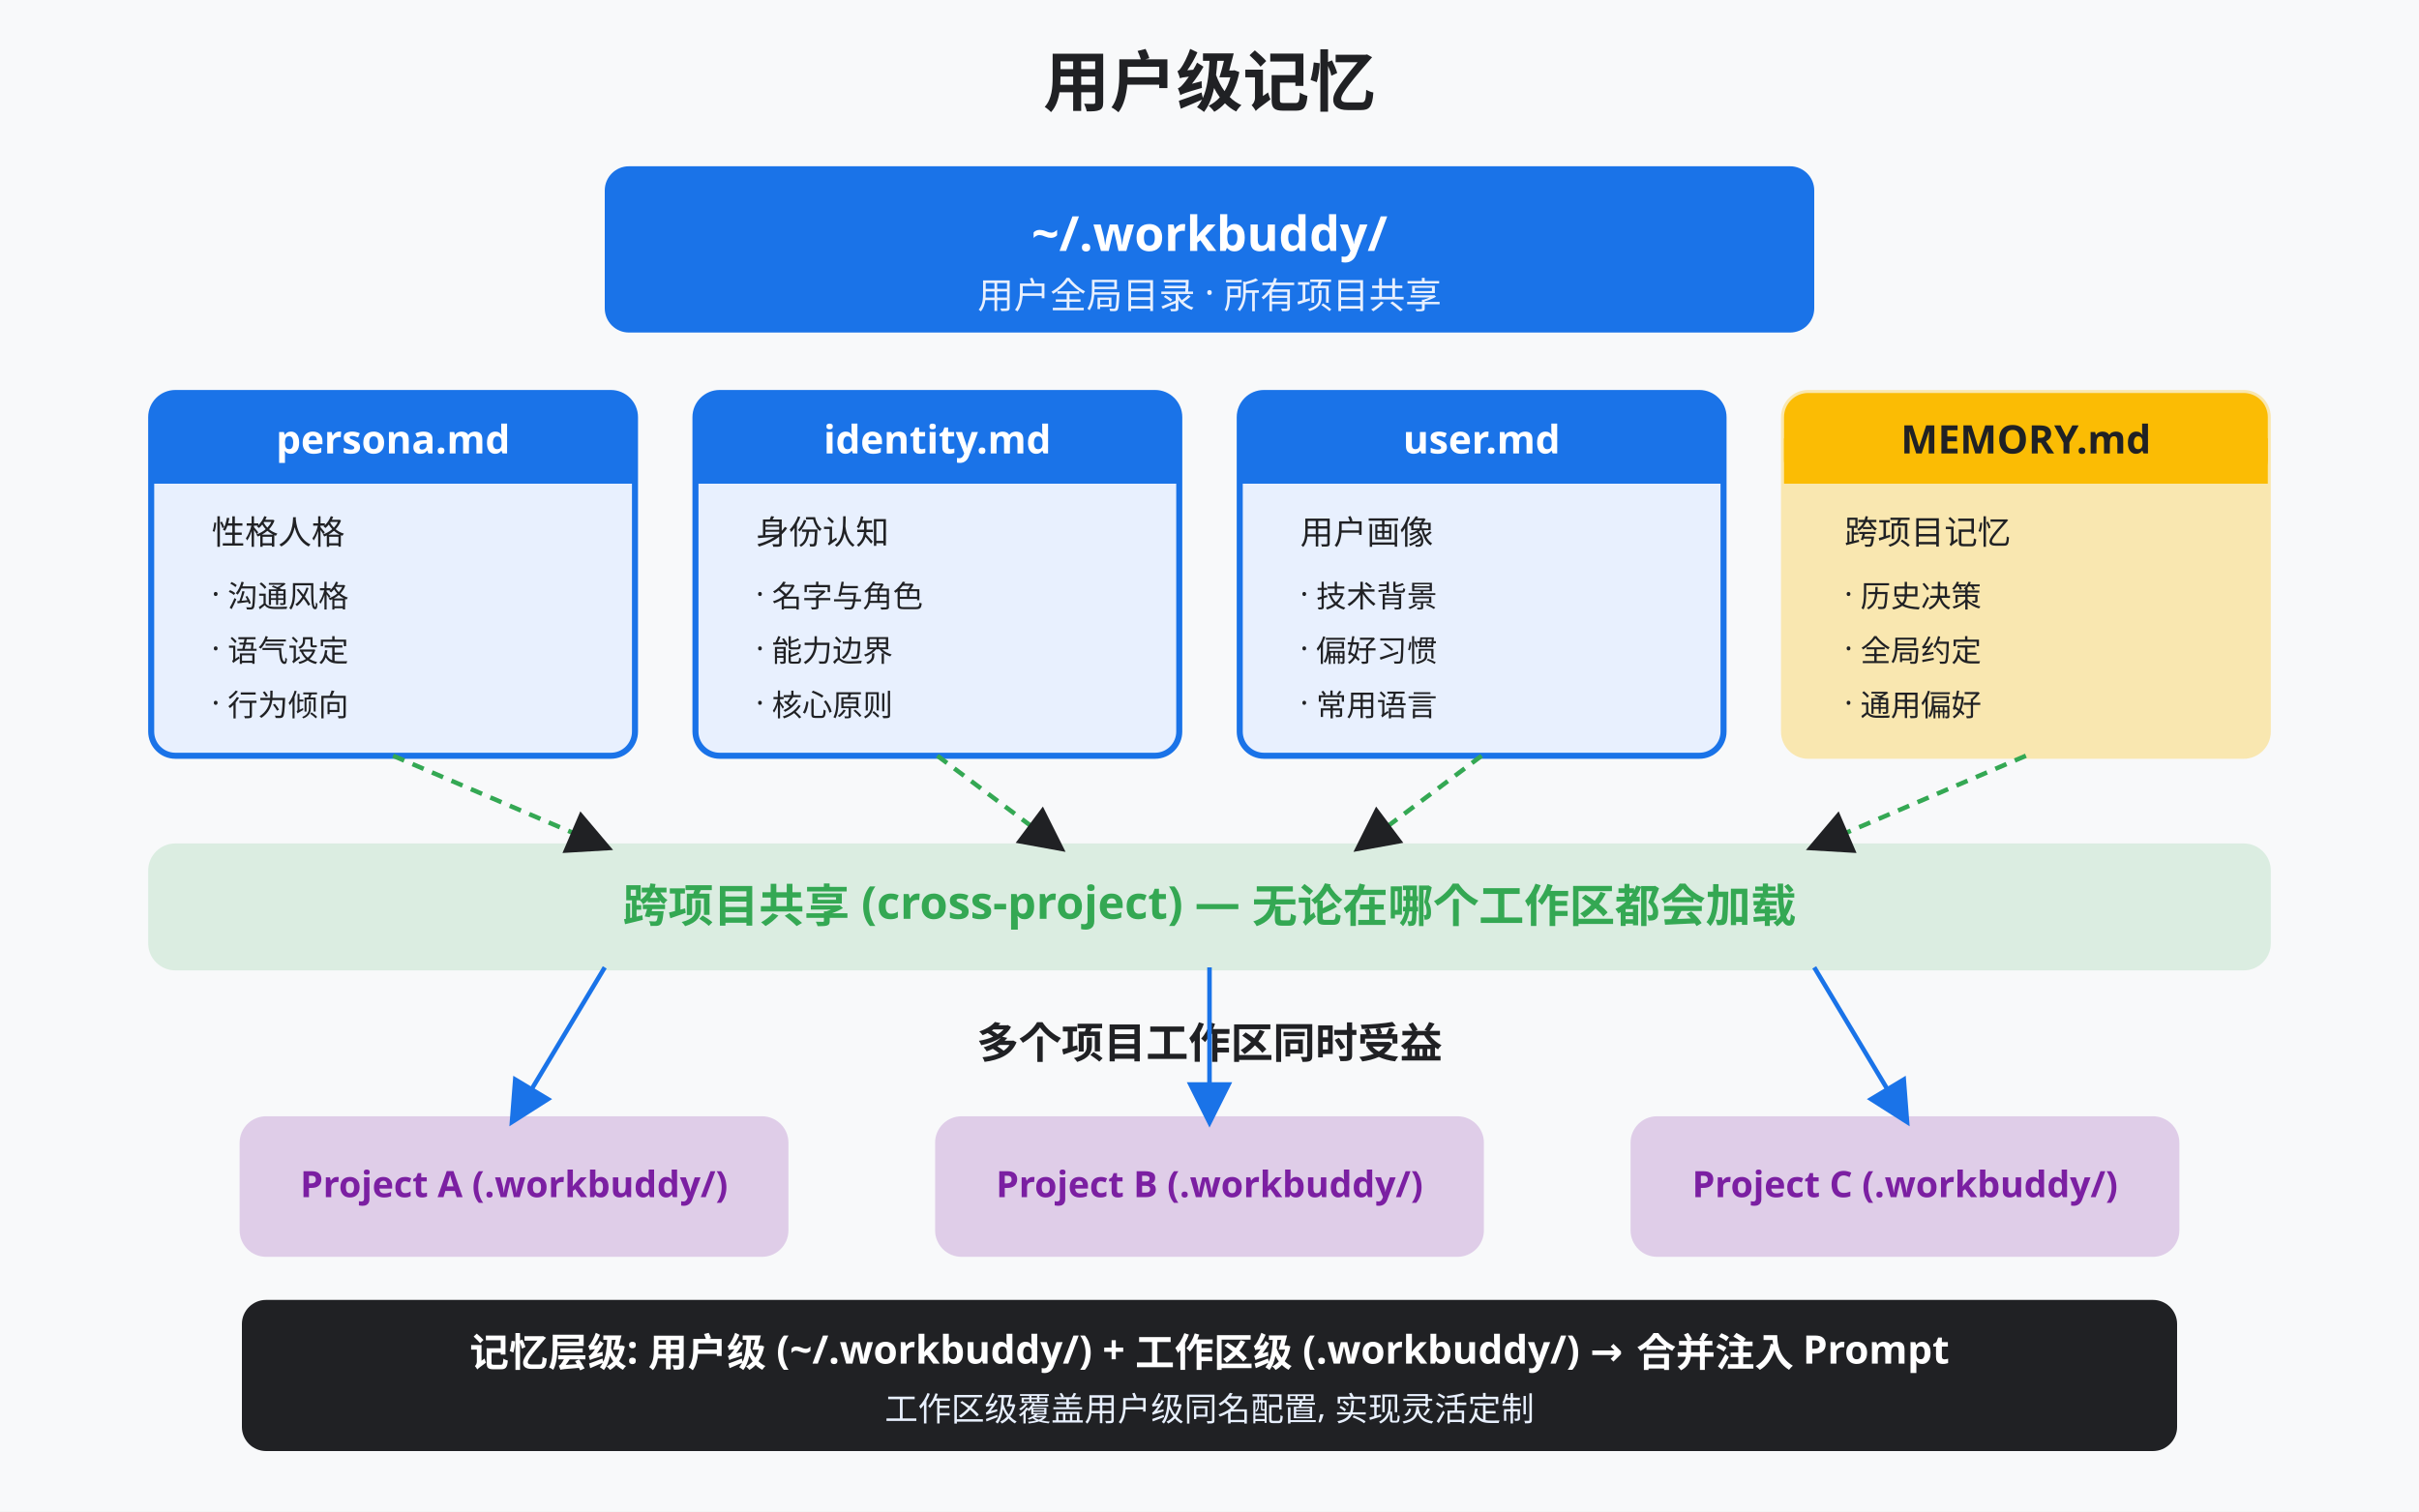
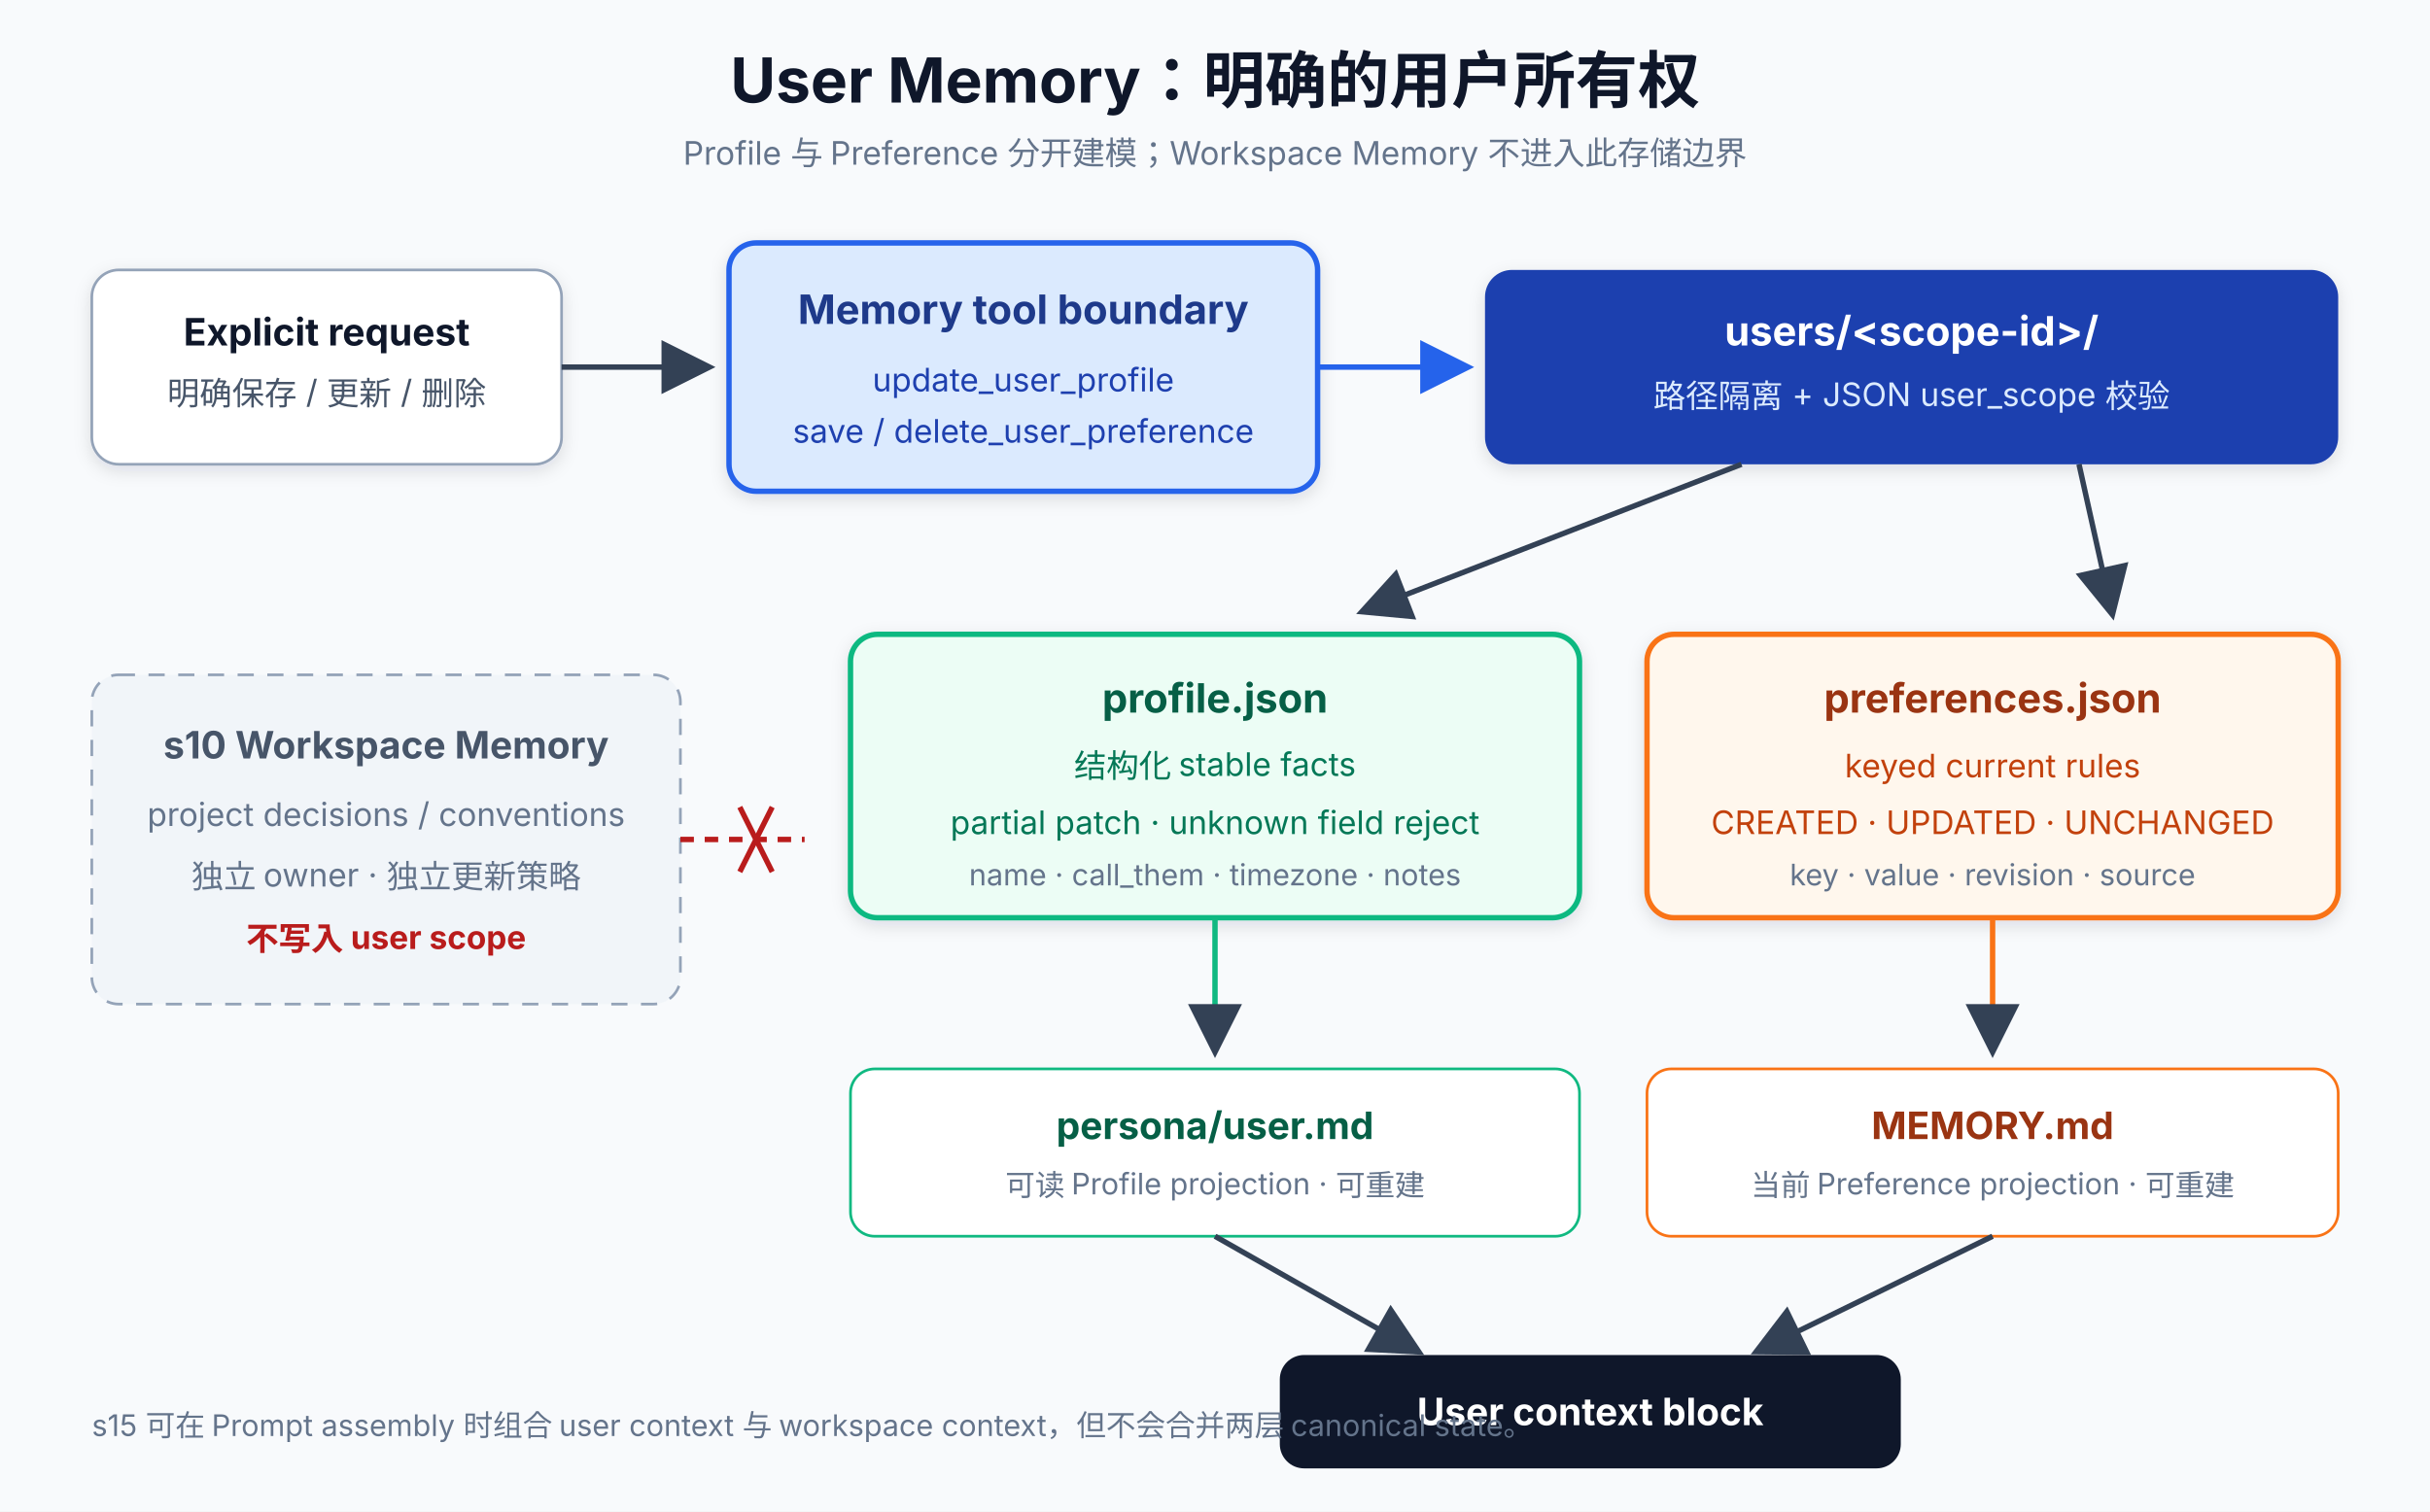
- <svg xmlns="http://www.w3.org/2000/svg" viewBox="0 0 800 500" font-family="sans-serif">
+ <svg xmlns="http://www.w3.org/2000/svg" viewBox="0 0 900 560" font-family="-apple-system, BlinkMacSystemFont, 'Segoe UI', sans-serif">
  <defs>
    <marker id="arrow" markerWidth="10" markerHeight="10" refX="8" refY="5" orient="auto">
-       <path d="M0,0 L10,5 L0,10 z" fill="#202124" />
+       <path d="M0,0 L10,5 L0,10 z" fill="#334155" />
    </marker>
    <marker id="arrowBlue" markerWidth="10" markerHeight="10" refX="8" refY="5" orient="auto">
-       <path d="M0,0 L10,5 L0,10 z" fill="#1a73e8" />
+       <path d="M0,0 L10,5 L0,10 z" fill="#2563eb" />
    </marker>
+     <filter id="shadow" x="-10%" y="-10%" width="120%" height="130%">
+       <feDropShadow dx="0" dy="2" stdDeviation="3" flood-color="#0f172a" flood-opacity="0.12" />
+     </filter>
  </defs>
-   <rect width="800" height="500" fill="#f8f9fa" />
-   <text x="400" y="35" text-anchor="middle" font-size="22" font-weight="bold" fill="#202124">用户级记忆</text>
-   <rect x="200" y="55" width="400" height="55" rx="8" fill="#1a73e8" />
-   <text x="400" y="83" text-anchor="middle" font-size="16" fill="white" font-weight="bold">~/.workbuddy/</text>
-   <text x="400" y="102" text-anchor="middle" font-size="12" fill="#e8f0fe">用户全局目录 · 所有项目共享</text>
-   <rect x="50" y="130" width="160" height="120" rx="8" fill="#e8f0fe" stroke="#1a73e8" stroke-width="2" />
-   <rect x="50" y="130" width="160" height="30" rx="8" fill="#1a73e8" />
-   <rect x="50" y="145" width="160" height="15" fill="#1a73e8" />
-   <text x="130" y="150" text-anchor="middle" font-size="13" fill="white" font-weight="bold">persona.md</text>
-   <text x="70" y="180" font-size="11" fill="#202124">性格人格</text>
-   <text x="70" y="200" font-size="10" fill="#202124">· 沟通风格</text>
-   <text x="70" y="218" font-size="10" fill="#202124">· 语气设定</text>
-   <text x="70" y="236" font-size="10" fill="#202124">· 行为倾向</text>
-   <rect x="230" y="130" width="160" height="120" rx="8" fill="#e8f0fe" stroke="#1a73e8" stroke-width="2" />
-   <rect x="230" y="130" width="160" height="30" rx="8" fill="#1a73e8" />
-   <rect x="230" y="145" width="160" height="15" fill="#1a73e8" />
-   <text x="310" y="150" text-anchor="middle" font-size="13" fill="white" font-weight="bold">identity.md</text>
-   <text x="250" y="180" font-size="11" fill="#202124">身份认知</text>
-   <text x="250" y="200" font-size="10" fill="#202124">· 名字与角色</text>
-   <text x="250" y="218" font-size="10" fill="#202124">· 能力边界</text>
-   <text x="250" y="236" font-size="10" fill="#202124">· 核心原则</text>
-   <rect x="410" y="130" width="160" height="120" rx="8" fill="#e8f0fe" stroke="#1a73e8" stroke-width="2" />
-   <rect x="410" y="130" width="160" height="30" rx="8" fill="#1a73e8" />
-   <rect x="410" y="145" width="160" height="15" fill="#1a73e8" />
-   <text x="490" y="150" text-anchor="middle" font-size="13" fill="white" font-weight="bold">user.md</text>
-   <text x="430" y="180" font-size="11" fill="#202124">用户画像</text>
-   <text x="430" y="200" font-size="10" fill="#202124">· 技术背景</text>
-   <text x="430" y="218" font-size="10" fill="#202124">· 偏好习惯</text>
-   <text x="430" y="236" font-size="10" fill="#202124">· 常用语言</text>
-   <rect x="590" y="130" width="160" height="120" rx="8" fill="#fbbc04" opacity="0.3" stroke="#fbbc04" stroke-width="2" />
-   <rect x="590" y="130" width="160" height="30" rx="8" fill="#fbbc04" />
-   <rect x="590" y="145" width="160" height="15" fill="#fbbc04" />
-   <text x="670" y="150" text-anchor="middle" font-size="13" fill="#202124" font-weight="bold">MEMORY.md</text>
-   <text x="610" y="180" font-size="11" fill="#202124">跨项目记忆</text>
-   <text x="610" y="200" font-size="10" fill="#202124">· 历史决策</text>
-   <text x="610" y="218" font-size="10" fill="#202124">· 全局约定</text>
-   <text x="610" y="236" font-size="10" fill="#202124">· 通用偏好</text>
-   <rect x="50" y="280" width="700" height="40" rx="8" fill="#34a853" opacity="0.15" stroke="#34a853" stroke-width="2" />
-   <text x="400" y="305" text-anchor="middle" font-size="15" fill="#34a853" font-weight="bold">跨项目共享 (cross-project) — 无论在哪个工作区都会加载</text>
-   <line x1="130" y1="250" x2="200" y2="280" stroke="#34a853" stroke-width="1.5" stroke-dasharray="4,3" marker-end="url(#arrow)" />
-   <line x1="310" y1="250" x2="350" y2="280" stroke="#34a853" stroke-width="1.5" stroke-dasharray="4,3" marker-end="url(#arrow)" />
-   <line x1="490" y1="250" x2="450" y2="280" stroke="#34a853" stroke-width="1.5" stroke-dasharray="4,3" marker-end="url(#arrow)" />
-   <line x1="670" y1="250" x2="600" y2="280" stroke="#34a853" stroke-width="1.5" stroke-dasharray="4,3" marker-end="url(#arrow)" />
-   <text x="400" y="350" text-anchor="middle" font-size="14" fill="#202124" font-weight="bold">多个项目工作区同时受益</text>
-   <rect x="80" y="370" width="180" height="45" rx="8" fill="#7b1fa2" opacity="0.2" stroke="#7b1fa2" stroke-width="1.5" />
-   <text x="170" y="396" text-anchor="middle" font-size="12" fill="#7b1fa2" font-weight="bold">Project A (.workbuddy/)</text>
-   <rect x="310" y="370" width="180" height="45" rx="8" fill="#7b1fa2" opacity="0.2" stroke="#7b1fa2" stroke-width="1.5" />
-   <text x="400" y="396" text-anchor="middle" font-size="12" fill="#7b1fa2" font-weight="bold">Project B (.workbuddy/)</text>
-   <rect x="540" y="370" width="180" height="45" rx="8" fill="#7b1fa2" opacity="0.2" stroke="#7b1fa2" stroke-width="1.5" />
-   <text x="630" y="396" text-anchor="middle" font-size="12" fill="#7b1fa2" font-weight="bold">Project C (.workbuddy/)</text>
-   <line x1="200" y1="320" x2="170" y2="370" stroke="#1a73e8" stroke-width="1.5" marker-end="url(#arrowBlue)" />
-   <line x1="400" y1="320" x2="400" y2="370" stroke="#1a73e8" stroke-width="1.5" marker-end="url(#arrowBlue)" />
-   <line x1="600" y1="320" x2="630" y2="370" stroke="#1a73e8" stroke-width="1.5" marker-end="url(#arrowBlue)" />
-   <rect x="80" y="430" width="640" height="50" rx="8" fill="#202124" />
-   <text x="400" y="452" text-anchor="middle" font-size="13" fill="white" font-weight="bold">记忆层级: 用户级 (~/.workbuddy/) + 工作区级 (.workbuddy/) → 合并注入 Prompt</text>
-   <text x="400" y="470" text-anchor="middle" font-size="11" fill="#e8f0fe">工作区级覆盖用户级同名配置, 实现灵活定制</text>
+   <rect width="900" height="560" fill="#f8fafc" />
+   <text x="450" y="38" text-anchor="middle" font-size="23" font-weight="700" fill="#0f172a">User Memory：明确的用户所有权</text>
+   <text x="450" y="61" text-anchor="middle" font-size="12" fill="#64748b">Profile 与 Preference 分开建模；Workspace Memory 不进入此存储边界</text>
+   <rect x="34" y="100" width="174" height="72" rx="10" fill="#ffffff" stroke="#94a3b8" filter="url(#shadow)" />
+   <text x="121" y="128" text-anchor="middle" font-size="14" font-weight="700" fill="#0f172a">Explicit request</text>
+   <text x="121" y="150" text-anchor="middle" font-size="12" fill="#475569">明确保存 / 更新 / 删除</text>
+   <line x1="208" y1="136" x2="261" y2="136" stroke="#334155" stroke-width="2" marker-end="url(#arrow)" />
+   <rect x="270" y="90" width="218" height="92" rx="10" fill="#dbeafe" stroke="#2563eb" stroke-width="2" filter="url(#shadow)" />
+   <text x="379" y="120" text-anchor="middle" font-size="15" font-weight="700" fill="#1e3a8a">Memory tool boundary</text>
+   <text x="379" y="145" text-anchor="middle" font-size="12" fill="#1e40af">update_user_profile</text>
+   <text x="379" y="164" text-anchor="middle" font-size="12" fill="#1e40af">save / delete_user_preference</text>
+   <line x1="488" y1="136" x2="542" y2="136" stroke="#2563eb" stroke-width="2" marker-end="url(#arrowBlue)" />
+   <rect x="550" y="100" width="316" height="72" rx="10" fill="#1e40af" filter="url(#shadow)" />
+   <text x="708" y="128" text-anchor="middle" font-size="15" font-weight="700" fill="#ffffff">users/&lt;scope-id&gt;/</text>
+   <text x="708" y="151" text-anchor="middle" font-size="12" fill="#dbeafe">路径隔离 + JSON user_scope 校验</text>
+   <line x1="645" y1="172" x2="506" y2="226" stroke="#334155" stroke-width="2" marker-end="url(#arrow)" />
+   <line x1="770" y1="172" x2="782" y2="226" stroke="#334155" stroke-width="2" marker-end="url(#arrow)" />
+   <rect x="315" y="235" width="270" height="105" rx="10" fill="#ecfdf5" stroke="#10b981" stroke-width="2" filter="url(#shadow)" />
+   <text x="450" y="264" text-anchor="middle" font-size="15" font-weight="700" fill="#065f46">profile.json</text>
+   <text x="450" y="288" text-anchor="middle" font-size="12" fill="#047857">结构化 stable facts</text>
+   <text x="450" y="309" text-anchor="middle" font-size="12" fill="#047857">partial patch · unknown field reject</text>
+   <text x="450" y="328" text-anchor="middle" font-size="11" fill="#64748b">name · call_them · timezone · notes</text>
+   <rect x="610" y="235" width="256" height="105" rx="10" fill="#fff7ed" stroke="#f97316" stroke-width="2" filter="url(#shadow)" />
+   <text x="738" y="264" text-anchor="middle" font-size="15" font-weight="700" fill="#9a3412">preferences.json</text>
+   <text x="738" y="288" text-anchor="middle" font-size="12" fill="#c2410c">keyed current rules</text>
+   <text x="738" y="309" text-anchor="middle" font-size="12" fill="#c2410c">CREATED · UPDATED · UNCHANGED</text>
+   <text x="738" y="328" text-anchor="middle" font-size="11" fill="#64748b">key · value · revision · source</text>
+   <line x1="450" y1="340" x2="450" y2="388" stroke="#10b981" stroke-width="2" marker-end="url(#arrow)" />
+   <line x1="738" y1="340" x2="738" y2="388" stroke="#f97316" stroke-width="2" marker-end="url(#arrow)" />
+   <rect x="315" y="396" width="270" height="62" rx="9" fill="#ffffff" stroke="#10b981" />
+   <text x="450" y="422" text-anchor="middle" font-size="14" font-weight="700" fill="#065f46">persona/user.md</text>
+   <text x="450" y="443" text-anchor="middle" font-size="11" fill="#64748b">可读 Profile projection · 可重建</text>
+   <rect x="610" y="396" width="256" height="62" rx="9" fill="#ffffff" stroke="#f97316" />
+   <text x="738" y="422" text-anchor="middle" font-size="14" font-weight="700" fill="#9a3412">MEMORY.md</text>
+   <text x="738" y="443" text-anchor="middle" font-size="11" fill="#64748b">当前 Preference projection · 可重建</text>
+   <line x1="450" y1="458" x2="524" y2="500" stroke="#334155" stroke-width="2" marker-end="url(#arrow)" />
+   <line x1="738" y1="458" x2="652" y2="500" stroke="#334155" stroke-width="2" marker-end="url(#arrow)" />
+   <rect x="474" y="502" width="230" height="42" rx="9" fill="#0f172a" />
+   <text x="589" y="528" text-anchor="middle" font-size="14" font-weight="700" fill="#ffffff">User context block</text>
+   <rect x="34" y="250" width="218" height="122" rx="10" fill="#f1f5f9" stroke="#94a3b8" stroke-dasharray="6 5" />
+   <text x="143" y="281" text-anchor="middle" font-size="14" font-weight="700" fill="#475569">s10 Workspace Memory</text>
+   <text x="143" y="306" text-anchor="middle" font-size="12" fill="#64748b">project decisions / conventions</text>
+   <text x="143" y="329" text-anchor="middle" font-size="12" fill="#64748b">独立 owner · 独立更新策略</text>
+   <text x="143" y="352" text-anchor="middle" font-size="12" font-weight="700" fill="#b91c1c">不写入 user scope</text>
+   <line x1="252" y1="311" x2="298" y2="311" stroke="#b91c1c" stroke-width="2" stroke-dasharray="5 4" />
+   <line x1="274" y1="299" x2="286" y2="323" stroke="#b91c1c" stroke-width="2" />
+   <line x1="286" y1="299" x2="274" y2="323" stroke="#b91c1c" stroke-width="2" />
+   <text x="34" y="532" font-size="11" fill="#64748b">s15 可在 Prompt assembly 时组合 user context 与 workspace context，但不会合并两层 canonical state。</text>
</svg>
